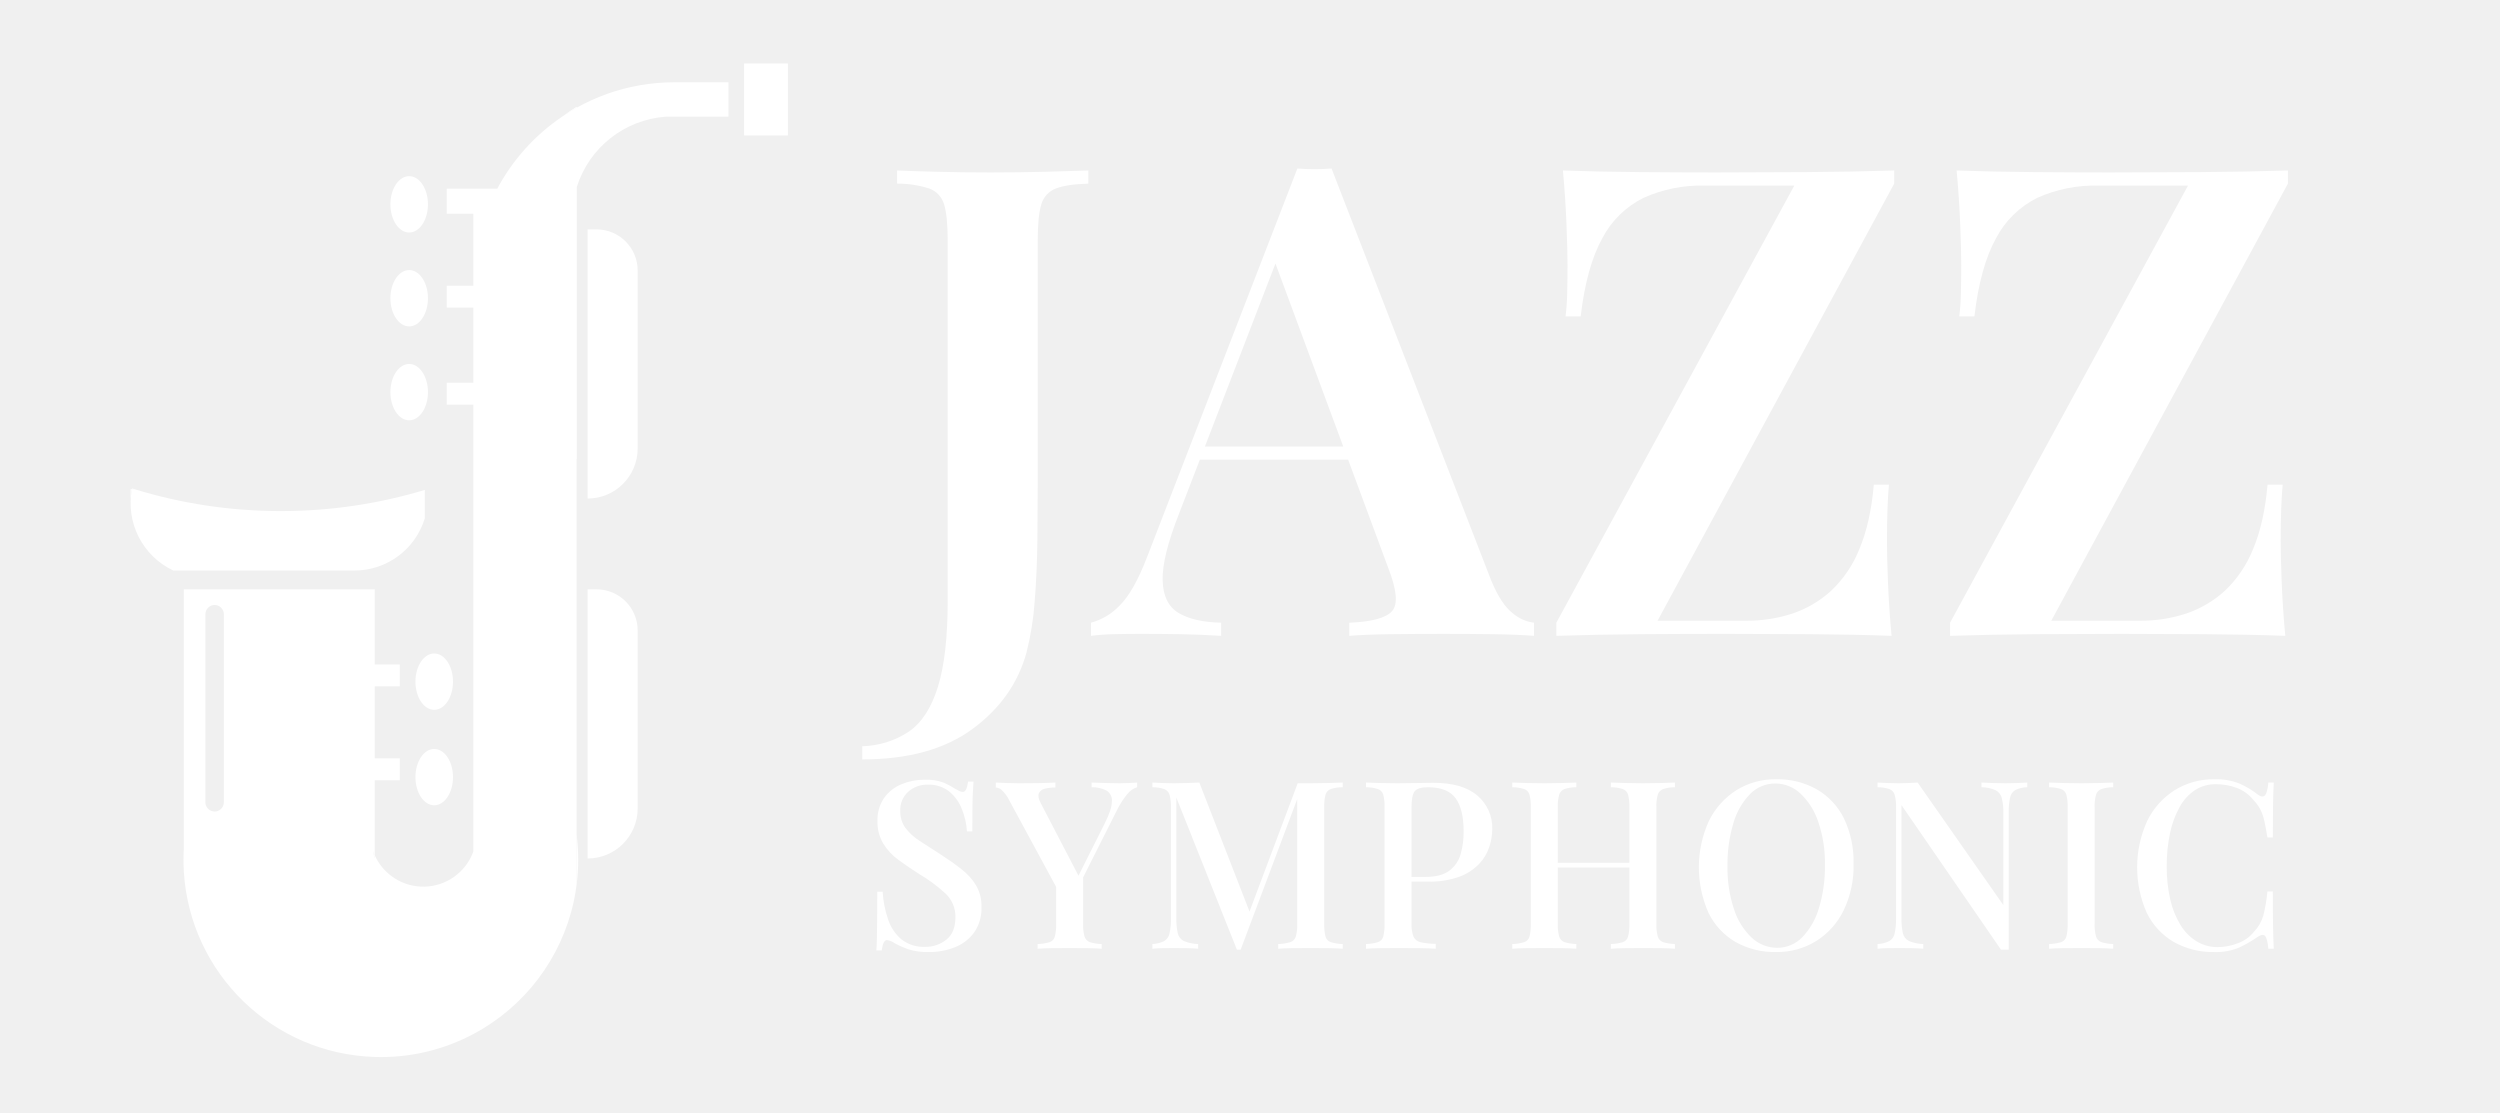
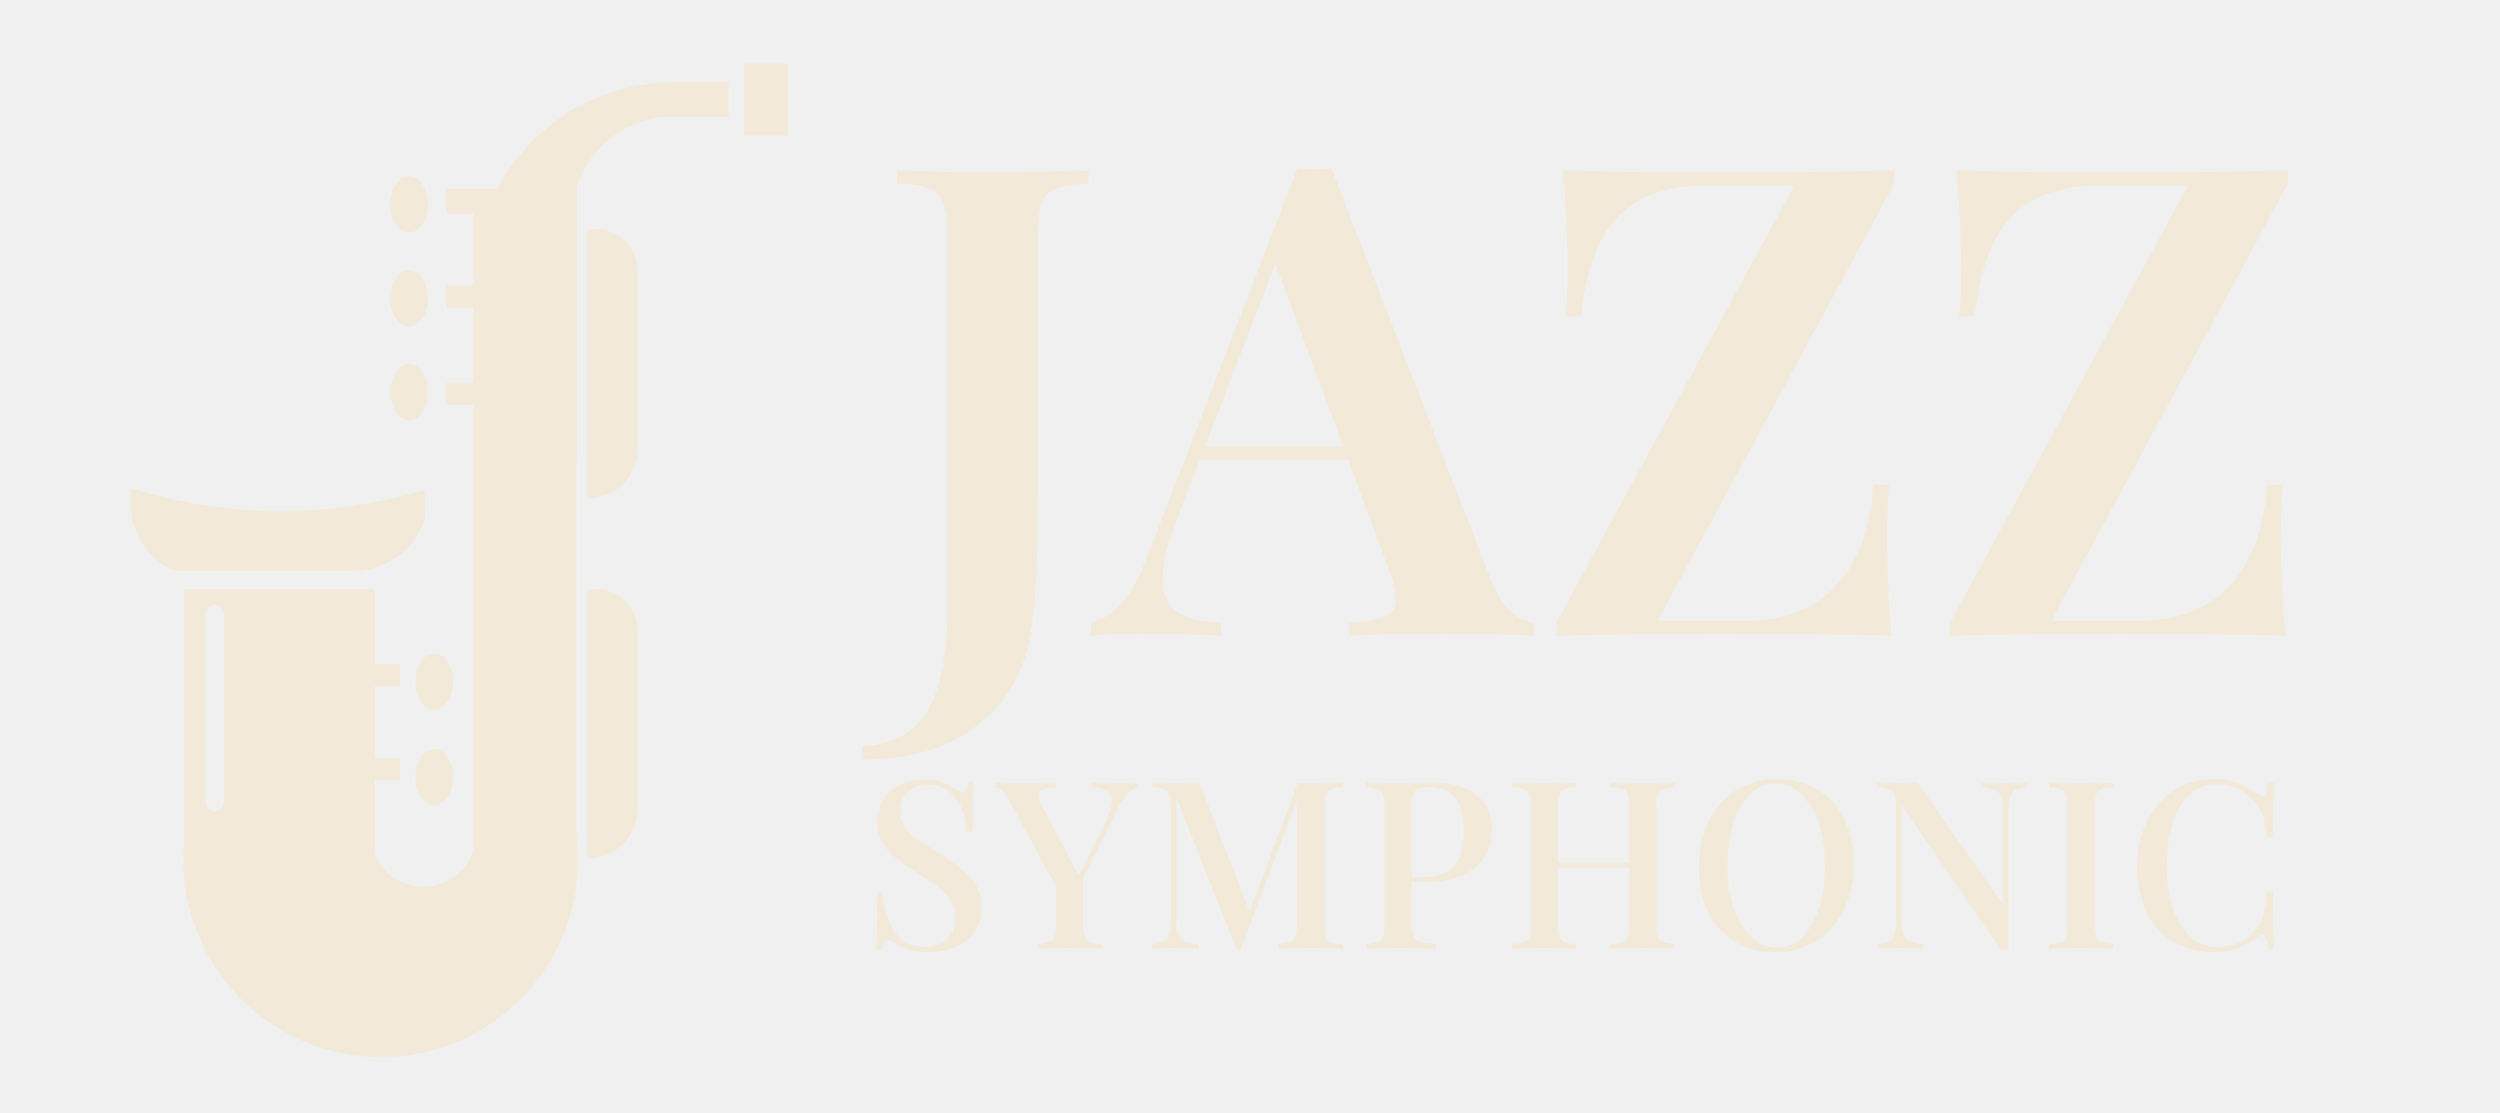
<svg xmlns="http://www.w3.org/2000/svg" id="Vector_Atwork" data-name="Vector Atwork" viewBox="0 0 798.73 355.51">
  <defs>
    <style>
      .cls-1 {
-         fill: #fff;
+         fill: #F2E9D8;
      }
    </style>
  </defs>
  <g>
    <path class="cls-1" d="M184.23,34.173v.24c-1.45.82-2.86,1.679-4.24,2.6C181.36,36,182.78,35.052,184.23,34.173Z" />
    <path class="cls-1" d="M58.61,274.663q0,1.918.12,3.81v-7.711Q58.61,272.7,58.61,274.663Zm125.62-7.921v15.83a62.9,62.9,0,0,0,0-15.83Z" />
    <path class="cls-1" d="M119.21,271.983a16.3,16.3,0,0,0,.52,2.24v-.971A11.652,11.652,0,0,1,119.21,271.983Z" />
    <path class="cls-1" d="M215.53,26.283a64.789,64.789,0,0,0-11.3.989,64.086,64.086,0,0,0-19.94,7.11l-.06.031c-1.45.82-2.86,1.679-4.24,2.6l-.27.18a64.358,64.358,0,0,0-20.85,23.091H142.73v8h8.5v23h-8.5v7h8.5v24h-8.5v7h8.5v142.76c-.03.089-.07.18-.1.269a17,17,0,0,1-31.4.94v.971a16.3,16.3,0,0,1-.52-2.24,11.652,11.652,0,0,0,.52,1.269V249.283h8v-7h-8v-23h8v-7h-8v-24h-61v90.19a63.054,63.054,0,0,0,61,59.219c.65.02,1.29.031,1.94.031a62.762,62.762,0,0,0,29.46-7.3.43.43,0,0,1,.1-.051,63.1,63.1,0,0,0,32.04-42.2c.41-1.841.73-3.7.96-5.6V146.582l.06.03v-86.9a32.245,32.245,0,0,1,28.4-22.429h20.04v-11Zm-144.01,230a2.973,2.973,0,0,1-2.95,3,1.84,1.84,0,0,1-.41-.041,2.955,2.955,0,0,1-2.54-2.959v-60a2.972,2.972,0,0,1,2.95-3,2.9,2.9,0,0,1,2.08.88,2.981,2.981,0,0,1,.87,2.12Z" />
    <path class="cls-1" d="M184.23,34.173v.24c-1.45.82-2.86,1.679-4.24,2.6C181.36,36,182.78,35.052,184.23,34.173Z" />
    <rect class="cls-1" x="237.73" y="20.283" width="14" height="23" />
    <path class="cls-1" d="M187.73,73.283h2.843A13.157,13.157,0,0,1,203.73,86.439v56.843a16,16,0,0,1-16,16h0a0,0,0,0,1,0,0v-86a0,0,0,0,1,0,0Z" />
    <path class="cls-1" d="M187.73,188.283h2.843a13.157,13.157,0,0,1,13.157,13.157v56.843a16,16,0,0,1-16,16h0a0,0,0,0,1,0,0v-86A0,0,0,0,1,187.73,188.283Z" />
    <ellipse class="cls-1" cx="138.73" cy="217.783" rx="6" ry="9" />
    <ellipse class="cls-1" cx="130.73" cy="125.283" rx="6" ry="9" />
    <ellipse class="cls-1" cx="130.73" cy="95.283" rx="6" ry="9" />
    <ellipse class="cls-1" cx="130.73" cy="65.283" rx="6" ry="9" />
    <ellipse class="cls-1" cx="138.73" cy="248.283" rx="6" ry="9" />
    <path class="cls-1" d="M42.16,156.283a23.825,23.825,0,0,0-.43,4.5v-4.5Z" />
    <path class="cls-1" d="M42.94,156.283h-.78c.01-.081.03-.151.04-.231C42.45,156.132,42.69,156.212,42.94,156.283Z" />
    <path class="cls-1" d="M135.73,156.522v9.04a23.5,23.5,0,0,1-22.5,16.721H55.38a23.758,23.758,0,0,1-13.22-26h.78a158.864,158.864,0,0,0,46.16,7h1.07A158.689,158.689,0,0,0,135.73,156.522Z" />
  </g>
  <g>
    <g>
      <path class="cls-1" d="M333.75,54.887q-8.5.21-17.32.211t-16.91-.211q-8.085-.21-12.91-.42v4.2a33.127,33.127,0,0,1,10.29,1.569,7.6,7.6,0,0,1,4.72,5.04q1.155,3.676,1.16,11.451V192.017q0,17.43-3.15,27.51t-9.35,14.28a28.294,28.294,0,0,1-14.8,4.62v4.2q22.05,0,35.28-9.769T327.98,208.4a93.762,93.762,0,0,0,2.62-16.59q.735-9.45.84-19.53t.11-18.69V76.728q0-7.771,1.15-11.451a7.592,7.592,0,0,1,4.62-5.04q3.465-1.365,10.4-1.569v-4.2Q342.245,54.679,333.75,54.887Z" />
      <path class="cls-1" d="M483.27,195.9q-3.675-2.835-6.82-10.39L425.42,53.837q-2.52.212-5.46.21c-1.97,0-3.78-.069-5.46-.21L366.41,178.158q-4.215,10.919-8.72,15.329a19.568,19.568,0,0,1-9.13,5.46v4.2a68.542,68.542,0,0,1,7.24-.53q4.095-.1,8.72-.1,6.3,0,12.6.1c4.2.07,8.53.25,13.02.53v-4.2q-8.82-.21-13.65-3.15-4.845-2.94-5.04-10.4t5.25-21.31l6.64-17.22,1.62-4.2L407.5,84.2l21.66,58.471,1.56,4.2,12.76,34.44q4.2,10.71,1.26,13.96c-1.97,2.17-6.51,3.4-13.65,3.68v4.2q5.04-.42,13.02-.53c5.32-.07,11.05-.1,17.22-.1q7.98,0,15.64.1t13.13.53v-4.2A12.95,12.95,0,0,1,483.27,195.9ZM383.21,142.668l-2.1,4.2h62.58v-4.2Z" />
      <path class="cls-1" d="M605.18,54.467q-13.02.42-28.14.52t-28.77.111q-10.71,0-24.26-.111t-24.67-.52q.825,9.03,1.15,17.43t.32,12.81q0,4.83-.11,9.03a69.6,69.6,0,0,1-.52,7.35h4.83q1.89-15.96,6.93-24.989a29.766,29.766,0,0,1,13.23-12.921,44.642,44.642,0,0,1,19.32-3.88h28.77l-76.02,139.65v4.2q12.795-.42,27.3-.53t27.51-.1q11.55,0,26.14.1t26.15.53q-.84-9.03-1.16-17.43t-.31-12.809q0-11.131.63-18.06h-4.83q-1.065,12.178-4.62,20.579a37.272,37.272,0,0,1-9.03,13.33,34.826,34.826,0,0,1-12.29,7.25,46.561,46.561,0,0,1-15.01,2.31H529.58l75.6-139.649Z" />
      <path class="cls-1" d="M730.97,54.467q-13.02.42-28.14.52t-28.77.111q-10.71,0-24.26-.111t-24.67-.52q.825,9.03,1.15,17.43t.32,12.81q0,4.83-.11,9.03a69.6,69.6,0,0,1-.52,7.35h4.83q1.89-15.96,6.93-24.989a29.766,29.766,0,0,1,13.23-12.921,44.642,44.642,0,0,1,19.32-3.88h28.77l-76.02,139.65v4.2q12.795-.42,27.3-.53,14.49-.1,27.51-.1,11.55,0,26.14.1t26.15.53q-.84-9.03-1.16-17.43t-.31-12.809q0-11.131.63-18.06h-4.83q-1.065,12.178-4.62,20.579a37.272,37.272,0,0,1-9.03,13.33,34.826,34.826,0,0,1-12.29,7.25,46.561,46.561,0,0,1-15.01,2.31H655.37l75.6-139.649Z" />
    </g>
    <g>
      <path class="cls-1" d="M311.85,282.867a19.481,19.481,0,0,0-4.72-5.209q-3-2.357-6.75-4.761c-2.45-1.549-4.64-2.97-6.57-4.239a17.8,17.8,0,0,1-4.53-4.131,8.946,8.946,0,0,1-1.65-5.51,7.765,7.765,0,0,1,2.51-6.039,9.066,9.066,0,0,1,6.34-2.281,10.37,10.37,0,0,1,6.78,2.17,13.641,13.641,0,0,1,4.05,5.63,22.543,22.543,0,0,1,1.62,7.12h1.72q0-4.875.04-7.87c.02-2,.07-3.61.15-4.839s.14-2.291.19-3.191H309.3q-.45,3.3-1.65,3.3a2.516,2.516,0,0,1-1.09-.26c-.37-.17-.86-.44-1.46-.79a23.227,23.227,0,0,0-3.67-1.95,16.068,16.068,0,0,0-6.08-.9,18.775,18.775,0,0,0-7.31,1.43,12.826,12.826,0,0,0-5.55,4.35,12.363,12.363,0,0,0-2.14,7.5,13.312,13.312,0,0,0,1.84,7.12,18.343,18.343,0,0,0,4.91,5.25q3.075,2.25,6.6,4.5a48.886,48.886,0,0,1,8.36,6.19,10.05,10.05,0,0,1,3.19,7.61q0,4.875-2.92,7.161a10.534,10.534,0,0,1-6.68,2.289,11.562,11.562,0,0,1-7.69-2.43,14.386,14.386,0,0,1-4.27-6.489,33.171,33.171,0,0,1-1.69-8.7h-1.72c0,3.65-.02,6.67-.04,9.07s-.05,4.34-.08,5.81-.08,2.77-.18,3.87h1.72q.45-3.3,1.65-3.3a5.419,5.419,0,0,1,2.55,1.049,28.091,28.091,0,0,0,4.2,1.87,20.06,20.06,0,0,0,6.68.9,21.907,21.907,0,0,0,8.4-1.57,13.877,13.877,0,0,0,6.11-4.761,13.554,13.554,0,0,0,2.29-8.07A13.087,13.087,0,0,0,311.85,282.867Z" />
      <path class="cls-1" d="M360.83,250.168c-.9.049-1.98.079-3.23.079-1.35,0-2.77-.03-4.27-.079s-3.03-.1-4.58-.151v1.5a9.912,9.912,0,0,1,4.84,1.091,3.716,3.716,0,0,1,1.65,3.529c-.03,1.67-.81,4.031-2.36,7.08l-8.31,16.56-12.09-23.23q-1.05-2.025-.57-3.12a2.734,2.734,0,0,1,1.95-1.46,13.546,13.546,0,0,1,3.34-.369v-1.581q-2.7.15-5.85.19c-2.1.03-4.05.04-5.85.04-1.4,0-2.7-.03-3.9-.079s-2.35-.1-3.45-.151V251.6a3.216,3.216,0,0,1,1.84.75,11.7,11.7,0,0,1,2.51,3.449l14.93,27.561,2.62,4.839h2.03l3.97-7.88,10.8-21.45a25.833,25.833,0,0,1,3.41-5.28,6.411,6.411,0,0,1,3.04-2.07v-1.5C362.55,250.067,361.73,250.117,360.83,250.168Zm-12.6,50.849a2.709,2.709,0,0,1-1.73-1.8,13.648,13.648,0,0,1-.45-4.049v-16.2l-3.75,5.48-4.87-4.65v15.371a14.573,14.573,0,0,1-.42,4.049,2.581,2.581,0,0,1-1.68,1.8,14.912,14.912,0,0,1-3.83.6v1.5c1.1-.1,2.58-.16,4.43-.19s3.8-.03,5.85-.03c1.9,0,3.77.011,5.62.03s3.38.09,4.58.19v-1.5A14.574,14.574,0,0,1,348.23,301.017Z" />
      <path class="cls-1" d="M423.49,253.887a2.674,2.674,0,0,1,1.69-1.8,12.088,12.088,0,0,1,3.82-.57v-1.5q-1.875.075-4.65.151c-1.85.049-3.73.079-5.62.079H414.6l-15.39,40.99-16.03-41.22c-1.05.05-2.32.1-3.79.151s-2.94.079-4.39.079c-1.25,0-2.5-.03-3.75-.079s-2.28-.1-3.07-.151v1.5a11.943,11.943,0,0,1,3.75.57,2.806,2.806,0,0,1,1.72,1.8,13.517,13.517,0,0,1,.45,4.08v35.55a19.584,19.584,0,0,1-.45,4.73,3.688,3.688,0,0,1-1.72,2.43,9.637,9.637,0,0,1-3.75.94v1.5c.79-.1,1.82-.16,3.07-.19s2.5-.03,3.75-.03c1.3,0,2.69.011,4.16.03s2.69.09,3.64.19v-1.5a12.788,12.788,0,0,1-4.57-.97,3.646,3.646,0,0,1-1.95-2.51,20.956,20.956,0,0,1-.45-4.92v-38.4l19.35,48.6h1.2l18.07-48.111v39.861a13.648,13.648,0,0,1-.45,4.049,2.709,2.709,0,0,1-1.76,1.8,15.513,15.513,0,0,1-3.86.6v1.5c1.09-.1,2.57-.16,4.42-.19s3.83-.03,5.93-.03c1.89,0,3.77.011,5.62.03s3.4.09,4.65.19v-1.5a14.743,14.743,0,0,1-3.82-.6,2.594,2.594,0,0,1-1.69-1.8,14.647,14.647,0,0,1-.41-4.049v-37.2A14.512,14.512,0,0,1,423.49,253.887Z" />
      <path class="cls-1" d="M472.05,254.217q-4.725-4.125-14.25-4.119c-.9,0-2.44.019-4.61.07s-4.47.079-6.87.079c-1.8,0-3.61-.03-5.43-.079s-3.32-.1-4.47-.151v1.5a12.285,12.285,0,0,1,3.79.57,2.688,2.688,0,0,1,1.73,1.8,14.9,14.9,0,0,1,.41,4.08v37.2a15.048,15.048,0,0,1-.41,4.049,2.614,2.614,0,0,1-1.69,1.8,14.912,14.912,0,0,1-3.83.6v1.5c1.25-.1,2.79-.16,4.62-.19s3.73-.03,5.73-.03q3.45,0,6.68.03c2.15.03,3.9.09,5.25.19v-1.57a21.728,21.728,0,0,1-4.88-.53,3.194,3.194,0,0,1-2.25-1.84,10.978,10.978,0,0,1-.6-4.16V281.668h5.18a27.769,27.769,0,0,0,10.12-1.57,16.852,16.852,0,0,0,6.3-4.091,14.475,14.475,0,0,0,3.27-5.48,18.853,18.853,0,0,0,.93-5.66A13.481,13.481,0,0,0,472.05,254.217Zm-5.36,18.6a9.974,9.974,0,0,1-3.6,5.33q-2.67,2.025-7.69,2.021h-4.43v-22.2q0-3.9,1.02-5.17c.67-.85,2.08-1.28,4.23-1.28q6.3,0,8.85,3.53t2.55,10.65A26.139,26.139,0,0,1,466.69,272.817Z" />
      <path class="cls-1" d="M497.7,257.967a13.517,13.517,0,0,1,.45-4.08,2.783,2.783,0,0,1,1.72-1.8,11.892,11.892,0,0,1,3.75-.57v-1.5q-1.8.075-4.53.151c-1.83.049-3.69.079-5.59.079-2.1,0-4.06-.03-5.89-.079s-3.31-.1-4.46-.151v1.5a12.338,12.338,0,0,1,3.79.57,2.673,2.673,0,0,1,1.72,1.8,14.512,14.512,0,0,1,.41,4.08v37.2a14.647,14.647,0,0,1-.41,4.049,2.594,2.594,0,0,1-1.69,1.8,14.821,14.821,0,0,1-3.82.6v1.5c1.15-.1,2.63-.16,4.46-.19s3.79-.03,5.89-.03c1.9,0,3.76.011,5.59.03s3.33.09,4.53.19v-1.5a14.574,14.574,0,0,1-3.75-.6,2.7,2.7,0,0,1-1.72-1.8,13.648,13.648,0,0,1-.45-4.049Zm-3.38,17.7v1.5h29.63v-1.5Zm35.33-21.781a2.783,2.783,0,0,1,1.72-1.8,11.892,11.892,0,0,1,3.75-.57v-1.5q-1.65.075-4.35.151c-1.8.049-3.75.079-5.85.079-1.85,0-3.71-.03-5.58-.079s-3.44-.1-4.69-.151v1.5a12.338,12.338,0,0,1,3.79.57,2.673,2.673,0,0,1,1.72,1.8,14.512,14.512,0,0,1,.41,4.08v37.2a14.647,14.647,0,0,1-.41,4.049,2.594,2.594,0,0,1-1.69,1.8,14.821,14.821,0,0,1-3.82.6v1.5c1.25-.1,2.81-.16,4.69-.19s3.73-.03,5.58-.03q3.15,0,5.85.03c1.8.03,3.25.09,4.35.19v-1.5a14.574,14.574,0,0,1-3.75-.6,2.7,2.7,0,0,1-1.72-1.8,13.648,13.648,0,0,1-.45-4.049v-37.2A13.517,13.517,0,0,1,529.65,253.887Z" />
      <path class="cls-1" d="M589.12,261.457a21.867,21.867,0,0,0-8.66-9.26,25.414,25.414,0,0,0-12.94-3.23,23.39,23.39,0,0,0-12.82,3.53,24.424,24.424,0,0,0-8.74,9.82,35.869,35.869,0,0,0-.11,29.33,21.888,21.888,0,0,0,8.62,9.3,25.369,25.369,0,0,0,12.98,3.221,23.624,23.624,0,0,0,12.82-3.521,23.967,23.967,0,0,0,8.78-9.83,32.476,32.476,0,0,0,3.15-14.7A32.017,32.017,0,0,0,589.12,261.457Zm-7.98,28.651a22.553,22.553,0,0,1-5.33,9.339,11.082,11.082,0,0,1-8.06,3.37,11.841,11.841,0,0,1-8.03-3.18,21.477,21.477,0,0,1-5.7-9.08,41.194,41.194,0,0,1-2.1-13.84A45.51,45.51,0,0,1,553.8,263a22.031,22.031,0,0,1,5.32-9.3,11.214,11.214,0,0,1,8.1-3.38,11.7,11.7,0,0,1,7.99,3.19,21.908,21.908,0,0,1,5.7,9.04,40.311,40.311,0,0,1,2.14,13.871A44.97,44.97,0,0,1,581.14,290.108Z" />
      <path class="cls-1" d="M644.62,250.168c-1.25.049-2.5.079-3.75.079-1.3,0-2.7-.03-4.2-.079s-2.7-.1-3.6-.151v1.5a11.149,11.149,0,0,1,4.5.94,3.875,3.875,0,0,1,1.99,2.51,19,19,0,0,1,.49,4.951v29.25l-27.38-39.151c-.8.05-1.72.1-2.77.151s-2.13.079-3.23.079c-1.25,0-2.5-.03-3.75-.079s-2.27-.1-3.07-.151v1.5a11.892,11.892,0,0,1,3.75.57,2.783,2.783,0,0,1,1.72,1.8,13.517,13.517,0,0,1,.45,4.08v35.55a19.584,19.584,0,0,1-.45,4.73,3.656,3.656,0,0,1-1.72,2.43,9.587,9.587,0,0,1-3.75.94v1.5c.8-.1,1.82-.16,3.07-.19s2.5-.03,3.75-.03q1.95,0,4.17.03c1.47.03,2.68.09,3.63.19v-1.5a12.788,12.788,0,0,1-4.57-.97,3.673,3.673,0,0,1-1.95-2.51,20.956,20.956,0,0,1-.45-4.92v-36l31.8,46.2h2.47v-43.8a20.742,20.742,0,0,1,.42-4.759,3.653,3.653,0,0,1,1.68-2.44,8.776,8.776,0,0,1,3.83-.9v-1.5C646.9,250.067,645.87,250.117,644.62,250.168Z" />
      <path class="cls-1" d="M669.67,253.887a2.8,2.8,0,0,1,1.73-1.8,11.892,11.892,0,0,1,3.75-.57v-1.5c-1.2.05-2.71.1-4.54.151s-3.69.079-5.59.079c-2.1,0-4.06-.03-5.88-.079s-3.32-.1-4.47-.151v1.5a12.285,12.285,0,0,1,3.79.57,2.688,2.688,0,0,1,1.73,1.8,14.9,14.9,0,0,1,.41,4.08v37.2a15.048,15.048,0,0,1-.41,4.049,2.614,2.614,0,0,1-1.69,1.8,14.912,14.912,0,0,1-3.83.6v1.5c1.15-.1,2.64-.16,4.47-.19s3.78-.03,5.88-.03c1.9,0,3.77.011,5.59.03s3.34.09,4.54.19v-1.5a14.574,14.574,0,0,1-3.75-.6,2.709,2.709,0,0,1-1.73-1.8,13.648,13.648,0,0,1-.45-4.049v-37.2A13.517,13.517,0,0,1,669.67,253.887Z" />
      <path class="cls-1" d="M726.15,284.817h-1.73a48.84,48.84,0,0,1-1.31,7.69,12.058,12.058,0,0,1-2.89,5.06,11.575,11.575,0,0,1-5.25,3.791,18.231,18.231,0,0,1-6.37,1.24,12.836,12.836,0,0,1-6.79-1.841,15.635,15.635,0,0,1-5.17-5.25,26.846,26.846,0,0,1-3.27-8.17,46.335,46.335,0,0,1-1.12-10.62,49.169,49.169,0,0,1,1.05-10.5,29.7,29.7,0,0,1,3.04-8.32,15.236,15.236,0,0,1,4.91-5.44,12.014,12.014,0,0,1,6.75-1.91,18.563,18.563,0,0,1,6.67,1.2,12.44,12.44,0,0,1,5.33,3.9,13.387,13.387,0,0,1,2.14,2.92,15.1,15.1,0,0,1,1.27,3.6c.33,1.4.66,3.2,1.01,5.4h1.73q0-6.675.07-10.68t.23-6.87h-1.73c-.2,2.151-.56,3.521-1.08,4.091s-1.29.49-2.29-.26a28.278,28.278,0,0,0-5.66-3.421,19.7,19.7,0,0,0-8.14-1.46,23.424,23.424,0,0,0-12.83,3.53,24.329,24.329,0,0,0-8.73,9.82,35.922,35.922,0,0,0-.12,29.33,21.91,21.91,0,0,0,8.63,9.3,25.332,25.332,0,0,0,12.97,3.221,18.92,18.92,0,0,0,7.99-1.461,39.775,39.775,0,0,0,5.89-3.41c1.1-.7,1.89-.78,2.36-.23s.81,1.9,1.01,4.05h1.73c-.1-1.949-.18-4.329-.23-7.16S726.15,289.418,726.15,284.817Z" />
    </g>
  </g>
</svg>
